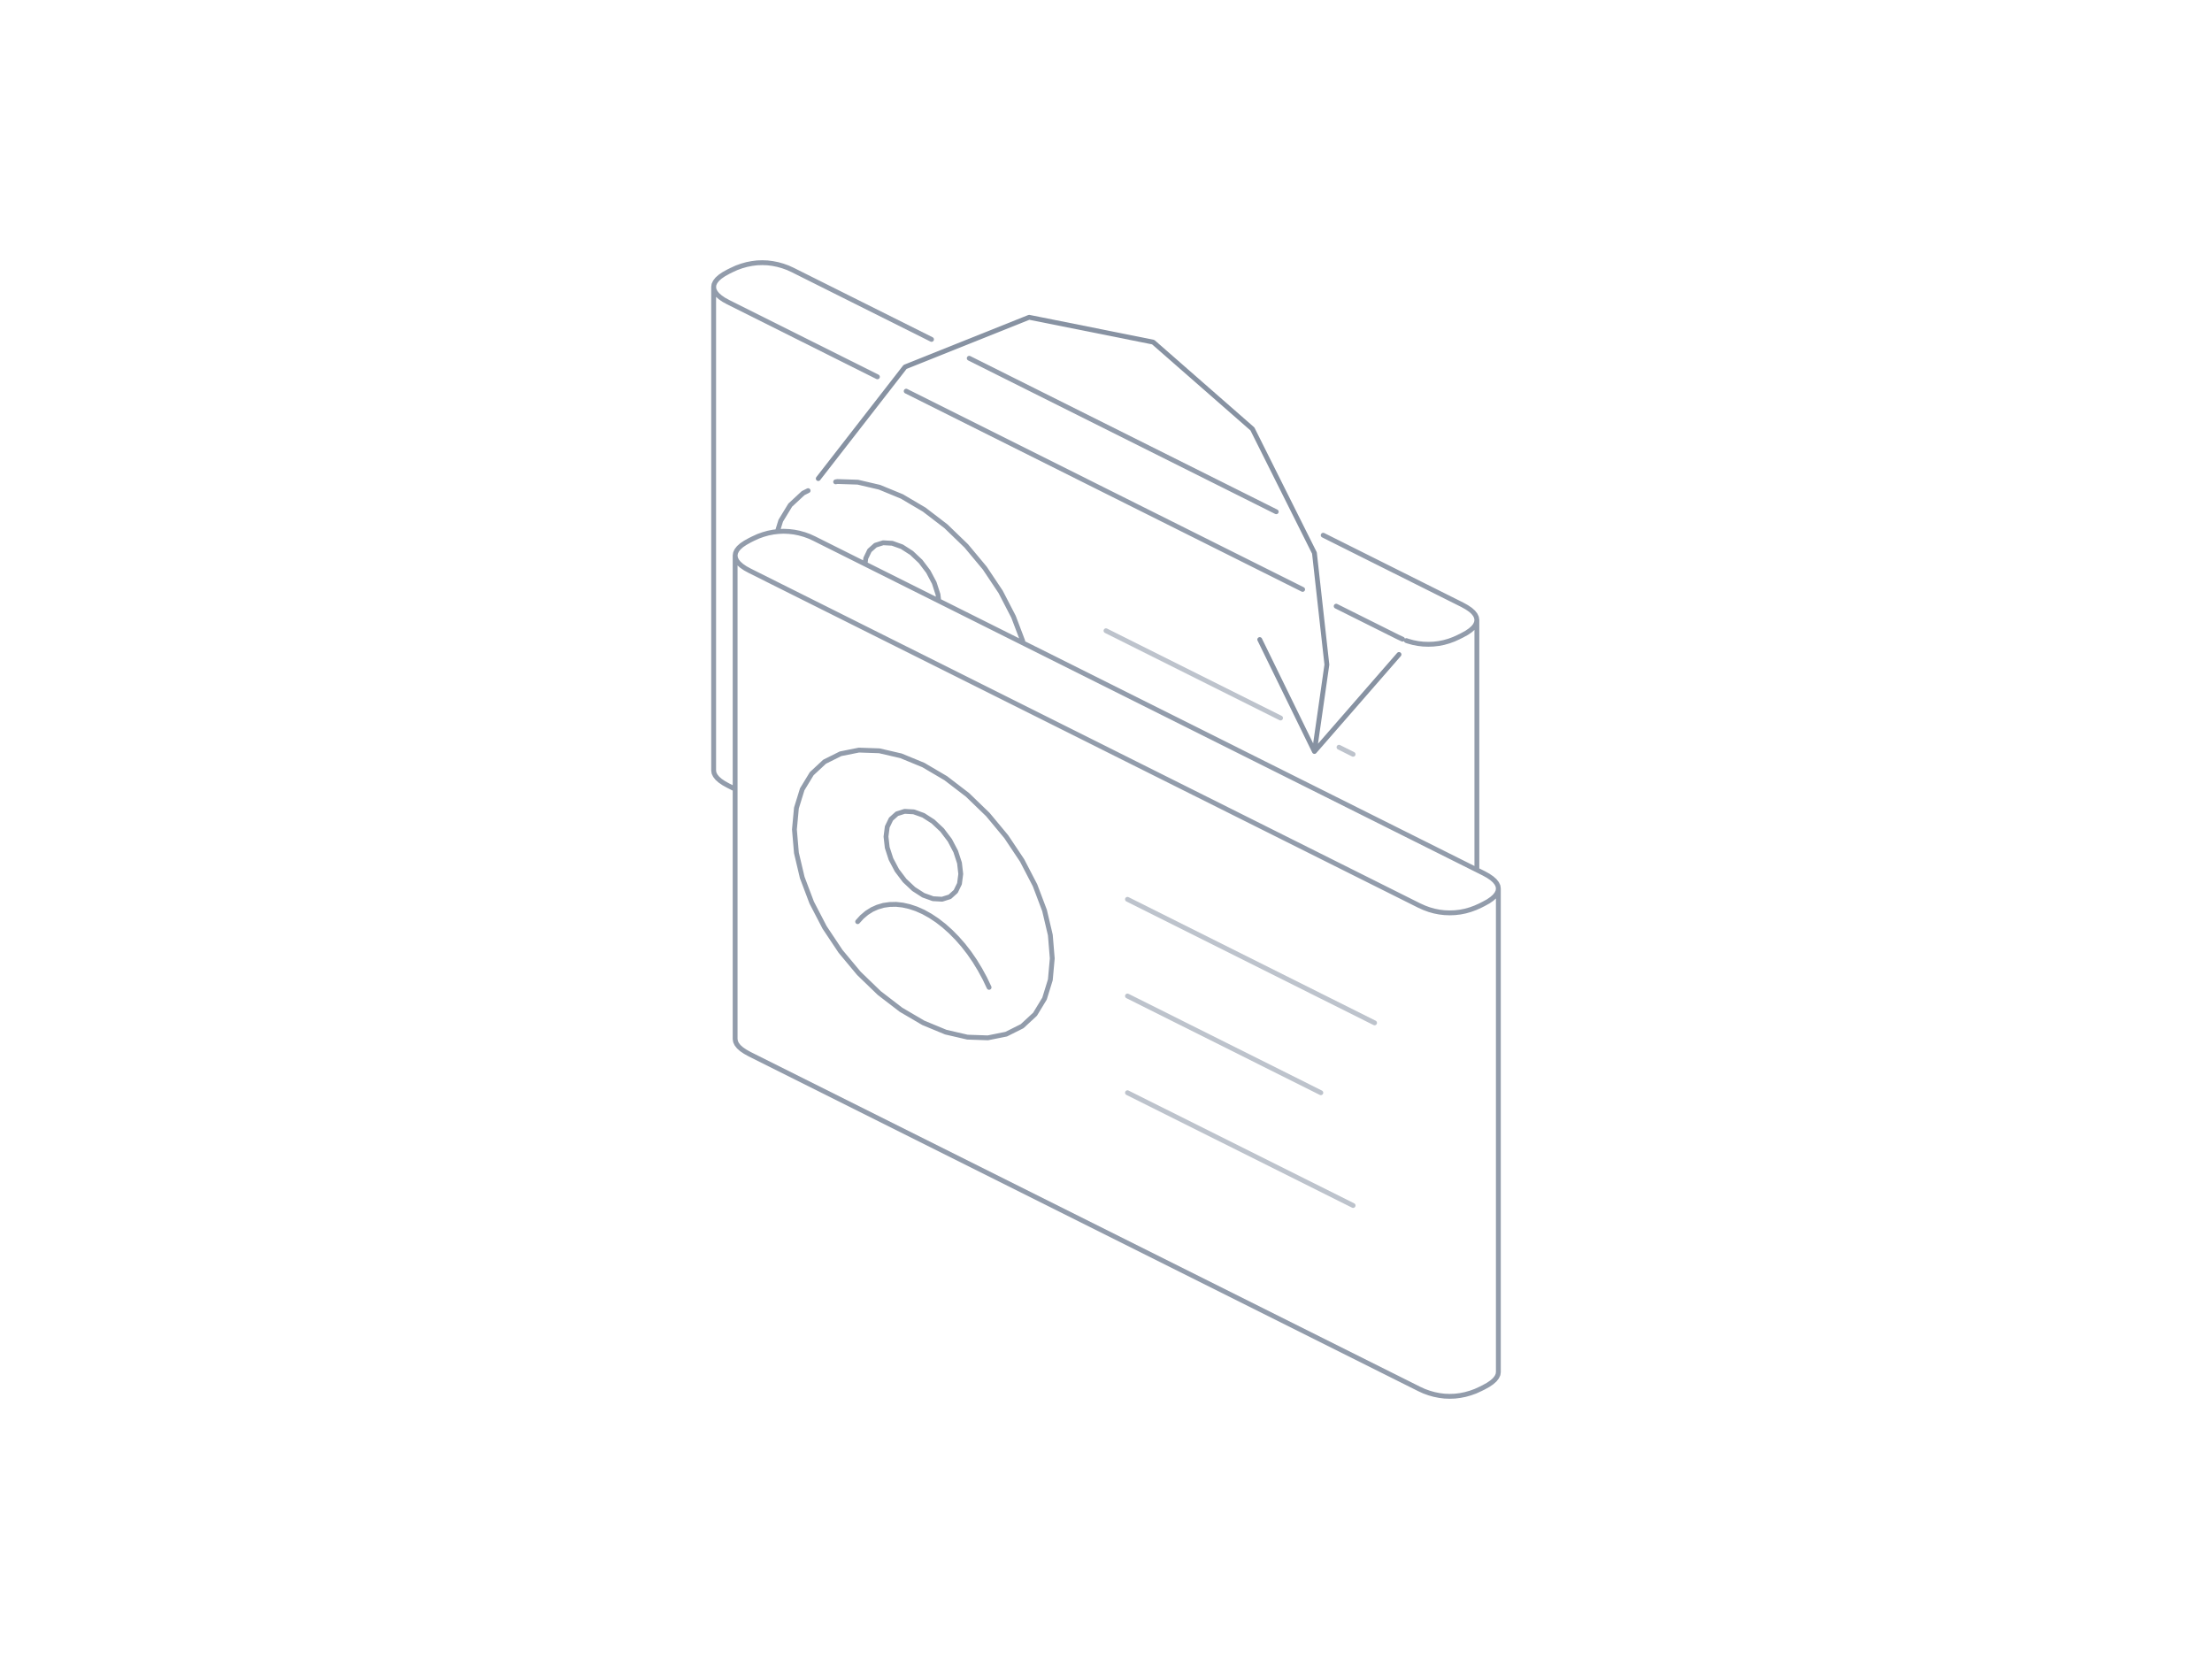
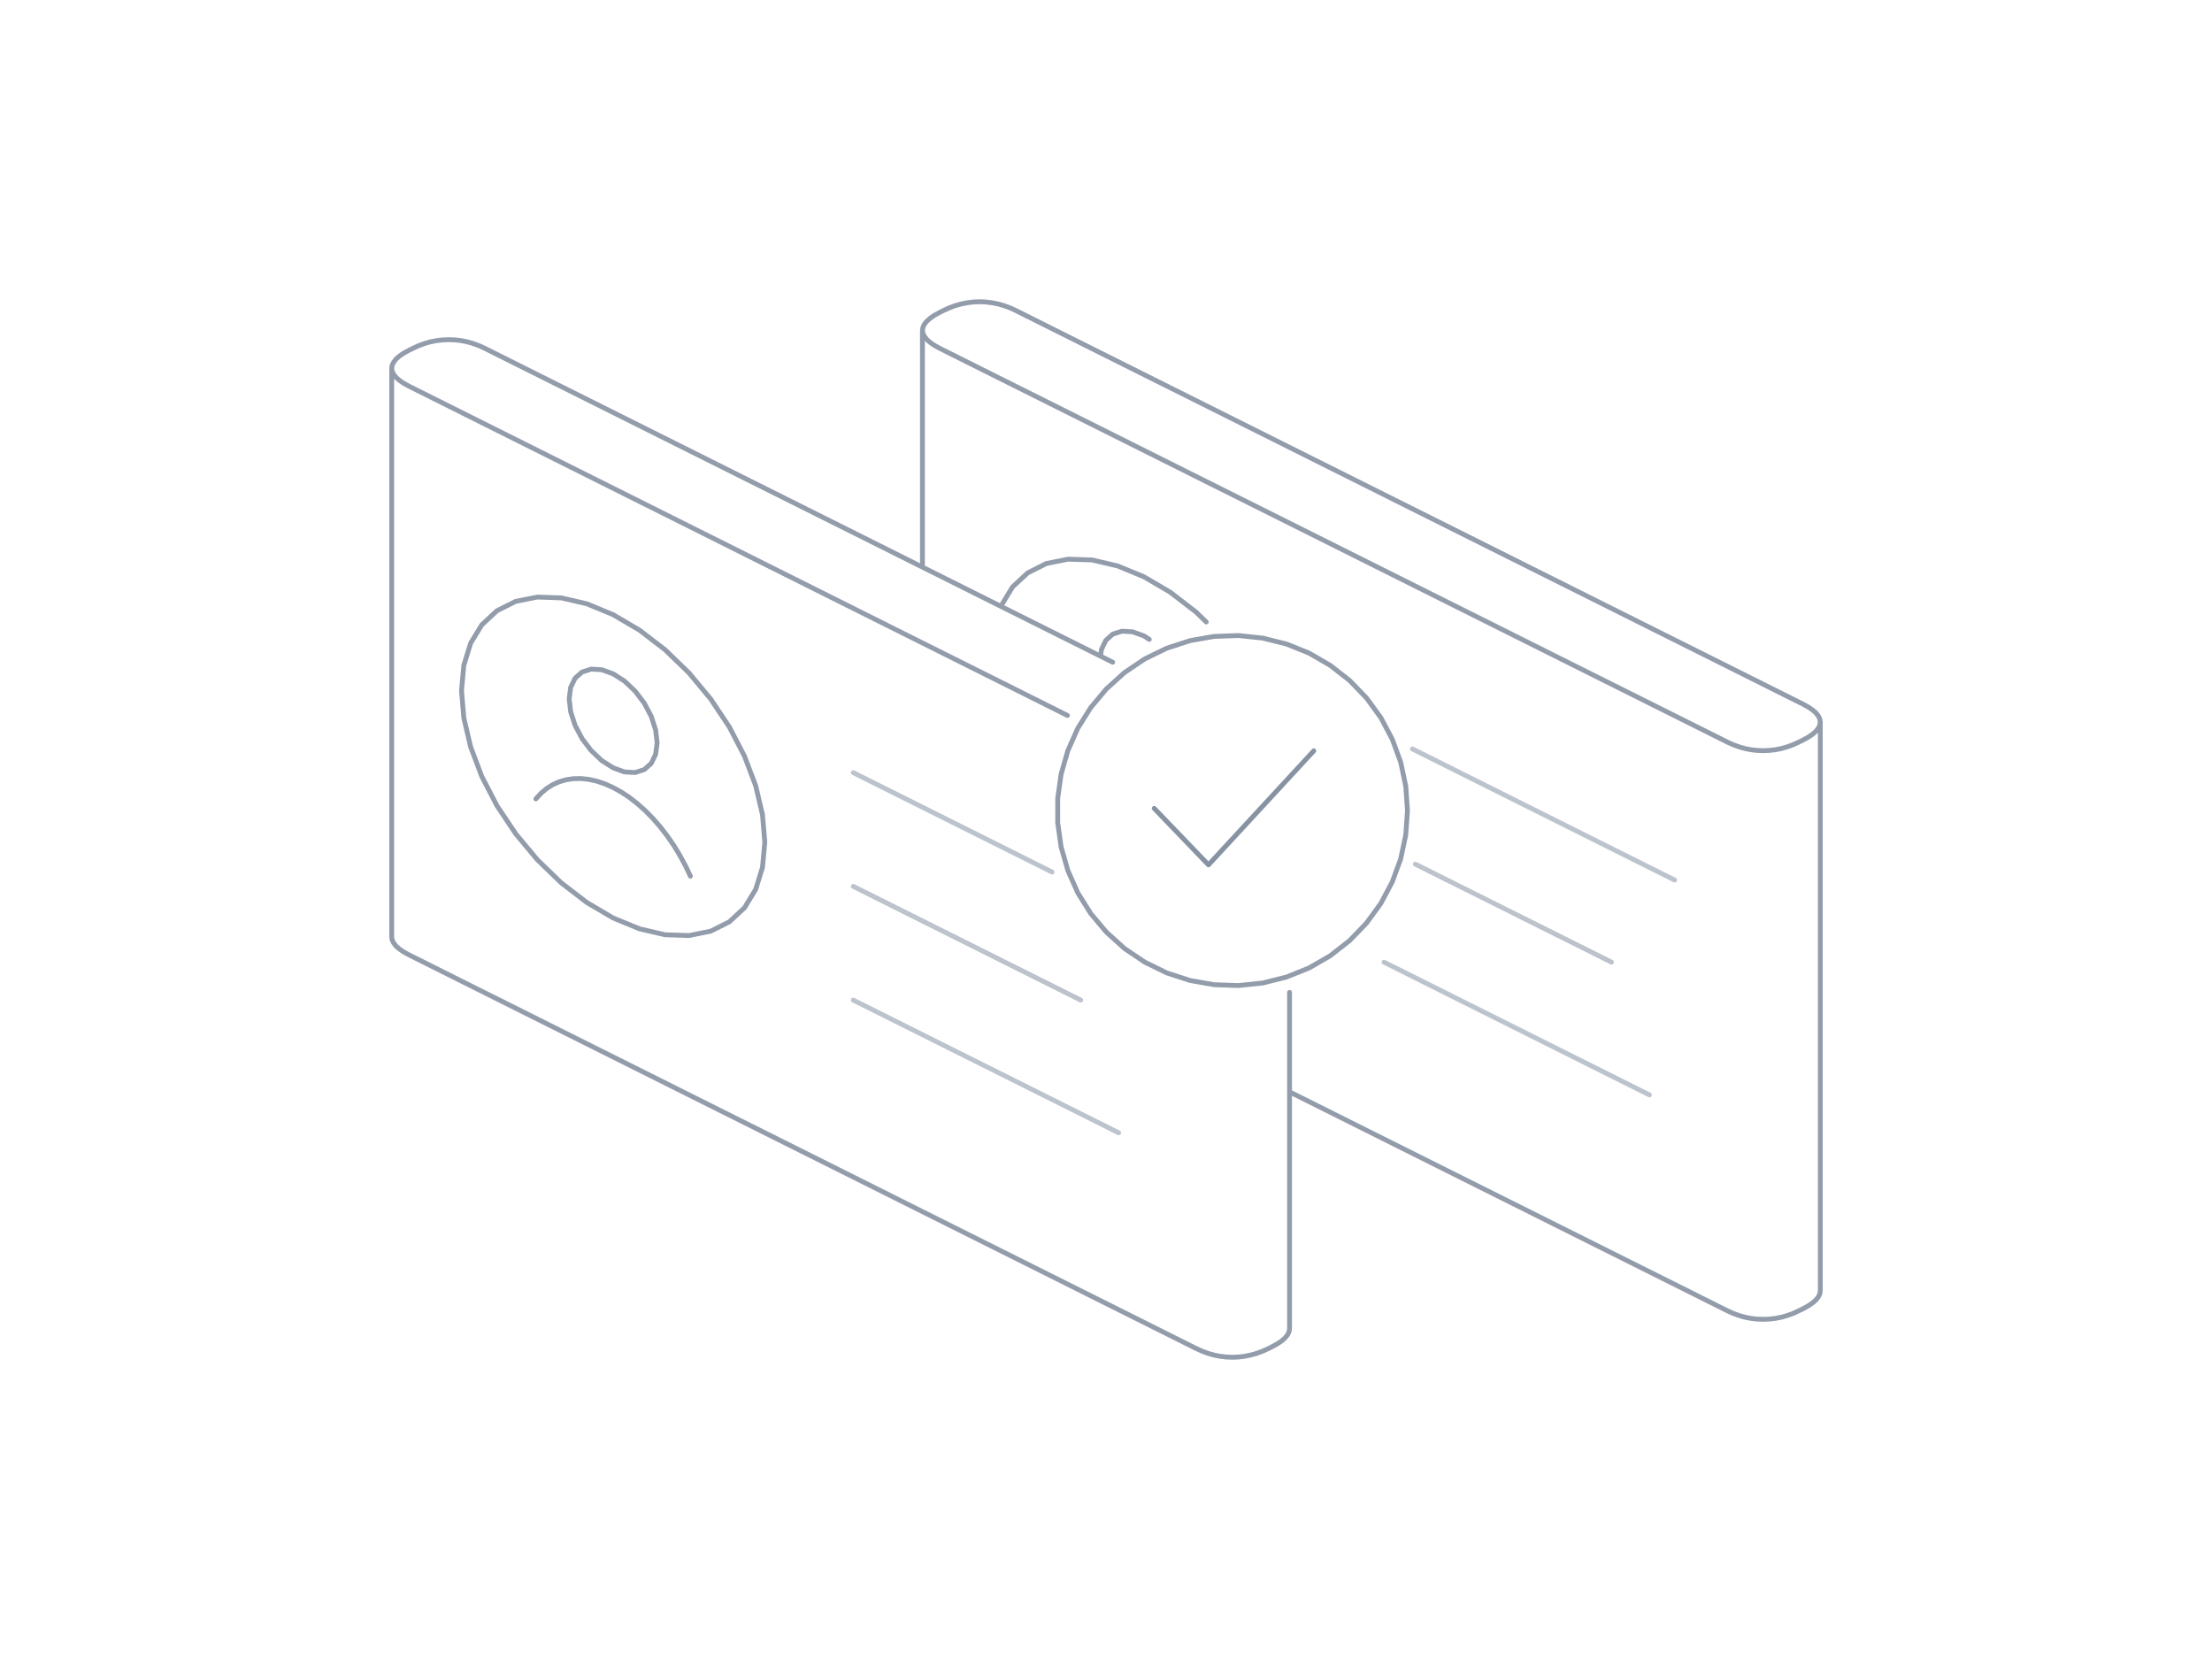
<svg xmlns="http://www.w3.org/2000/svg" viewBox="0 0 480 360" role="img" color="#8792a2" fill="none" stroke="currentColor" stroke-width="1.05" stroke-linecap="round" stroke-linejoin="round">
-   <path vector-effect="non-scaling-stroke" stroke-opacity=".55" d="M240.00,136.87 277.88,155.81 M290.56,162.15 293.62,163.68 M244.66,195.15 298.28,221.96 M244.66,216.13 286.62,237.12 M244.66,237.12 293.62,261.59" />
-   <path vector-effect="non-scaling-stroke" stroke-opacity=".9" d="M165.40,57.00 164.28,57.04 163.15,57.18 162.04,57.40 160.94,57.71 159.85,58.10 158.78,58.59 158.03,58.96 157.06,59.50 156.27,60.04 155.65,60.59 155.21,61.15 154.94,61.71 154.86,62.27 154.86,167.18 154.94,167.74 155.21,168.30 155.65,168.86 156.27,169.41 157.06,169.95 158.03,170.49 159.17,171.06 M320.48,188.38 320.48,134.54 320.39,133.98 320.13,133.42 319.69,132.86 319.07,132.31 318.27,131.77 317.30,131.23 287.13,116.14 M276.94,111.05 210.32,77.74 M202.14,73.65 172.02,58.59 170.95,58.10 169.86,57.71 168.76,57.40 167.65,57.18 166.53,57.04 165.40,57.00 M320.48,134.54 320.39,135.10 320.13,135.66 319.69,136.22 319.07,136.77 318.27,137.32 317.30,137.85 316.56,138.22 315.49,138.71 314.40,139.11 313.30,139.42 312.18,139.64 311.06,139.77 309.94,139.81 308.81,139.77 307.69,139.64 306.58,139.42 305.47,139.11 305.17,139.00 M304.35,138.70 303.32,138.22 289.95,131.54 M282.67,127.90 196.64,84.88 M190.40,81.77 158.03,65.58 157.06,65.05 156.27,64.50 155.65,63.95 155.21,63.40 154.94,62.83 154.86,62.27 M221.93,139.10 219.93,133.83 217.14,128.44 213.69,123.27 209.69,118.47 205.27,114.20 200.56,110.59 195.71,107.73 190.85,105.73 186.14,104.63 181.72,104.49 181.33,104.56 M175.36,106.47 174.28,107.01 171.48,109.61 169.42,112.99 168.80,114.99 M203.66,129.96 203.54,128.99 202.73,126.49 201.44,124.05 199.76,121.83 197.81,119.99 195.71,118.64 193.61,117.89 191.65,117.78 189.97,118.31 188.68,119.46 187.87,121.15 187.76,122.02 M170.06,115.28 168.94,115.33 167.82,115.46 166.70,115.68 165.60,115.99 164.51,116.38 163.44,116.87 162.70,117.24 161.73,117.78 160.93,118.32 160.31,118.87 159.87,119.43 159.61,119.99 159.52,120.55 159.52,225.46 159.61,226.02 159.87,226.58 160.31,227.14 160.93,227.69 161.73,228.23 162.70,228.77 307.98,301.41 309.05,301.90 310.14,302.29 311.24,302.60 312.35,302.82 313.47,302.96 314.60,303.00 315.72,302.96 316.85,302.82 317.96,302.60 319.06,302.29 320.15,301.90 321.22,301.41 321.97,301.04 322.94,300.50 323.73,299.96 324.35,299.41 324.79,298.85 325.06,298.29 325.14,297.73 325.14,192.82 325.06,192.26 324.79,191.70 324.35,191.14 323.73,190.59 322.94,190.05 321.97,189.51 176.68,116.87 175.61,116.38 174.53,115.99 173.42,115.68 172.31,115.46 171.19,115.33 170.06,115.28 M325.14,192.82 325.06,193.38 324.79,193.94 324.35,194.50 323.73,195.05 322.94,195.60 321.97,196.13 321.22,196.51 320.15,196.99 319.06,197.39 317.96,197.70 316.85,197.92 315.72,198.05 314.60,198.09 313.47,198.05 312.35,197.92 311.24,197.70 310.14,197.39 309.05,196.99 307.98,196.51 162.70,123.86 161.73,123.33 160.93,122.78 160.31,122.23 159.87,121.68 159.61,121.12 159.52,120.55 M228.34,207.97 227.92,202.90 226.66,197.56 224.60,192.11 221.80,186.72 218.35,181.55 214.36,176.75 209.94,172.48 205.23,168.87 200.37,166.01 195.51,164.01 190.80,162.92 186.38,162.77 182.39,163.57 178.94,165.29 176.14,167.89 174.08,171.28 172.82,175.35 172.39,180.00 172.82,185.07 174.08,190.41 176.14,195.86 178.94,201.25 182.39,206.43 186.38,211.22 190.80,215.49 195.51,219.11 200.37,221.96 205.23,223.97 209.94,225.06 214.36,225.21 218.35,224.41 221.80,222.68 224.60,220.09 226.66,216.70 227.92,212.62 228.34,207.97 M208.48,189.65 208.21,187.27 207.39,184.77 206.11,182.33 204.43,180.11 202.47,178.27 200.37,176.92 198.27,176.17 196.31,176.06 194.63,176.59 193.34,177.75 192.53,179.43 192.26,181.54 192.53,183.92 193.34,186.42 194.63,188.86 196.31,191.08 198.27,192.92 200.37,194.27 202.47,195.02 204.43,195.13 206.11,194.60 207.39,193.44 208.21,191.76 208.48,189.65 M214.63,214.26 213.69,212.29 212.65,210.38 211.53,208.54 210.32,206.78 209.04,205.13 207.69,203.59 206.29,202.17 204.85,200.88 203.37,199.73 201.88,198.74 200.37,197.90 198.86,197.23 197.36,196.73 195.89,196.40 194.45,196.24 193.05,196.27 191.70,196.46 190.42,196.84 189.21,197.38 188.09,198.09 187.05,198.97 186.11,200.00" />
-   <path vector-effect="non-scaling-stroke" stroke-opacity="1" d="M177.56,103.85 196.40,79.62 223.32,68.85 250.24,74.24 271.77,93.08 285.23,120.00 287.93,144.23 285.23,163.07 M273.36,138.78 285.23,163.07 303.58,142.02" />
+   <path vector-effect="non-scaling-stroke" stroke-opacity=".55" d="M306.50,162.52 363.40,190.97 M307.13,187.52 349.69,208.79 M300.33,208.79 357.92,237.59 M185.16,167.66 228.29,189.23 M185.16,192.34 234.52,217.02 M185.16,217.02 242.74,245.81" />
+   <path vector-effect="non-scaling-stroke" stroke-opacity=".9" d="M212.58,65.48 211.25,65.53 209.94,65.69 208.63,65.95 207.33,66.31 206.05,66.78 204.79,67.35 203.91,67.79 202.77,68.42 201.84,69.06 201.11,69.71 200.59,70.36 200.28,71.02 200.17,71.68 200.17,122.68 M280.18,237.11 374.81,284.42 376.07,285.00 377.35,285.46 378.64,285.83 379.95,286.09 381.27,286.24 382.60,286.29 383.92,286.24 385.24,286.09 386.55,285.83 387.85,285.46 389.13,285.00 390.38,284.42 391.26,283.99 392.40,283.36 393.34,282.72 394.07,282.07 394.58,281.41 394.90,280.75 395.00,280.09 395.00,156.69 394.90,156.03 394.58,155.37 394.07,154.71 393.34,154.07 392.40,153.43 391.26,152.80 220.37,67.35 219.11,66.78 217.83,66.31 216.53,65.95 215.22,65.69 213.90,65.53 212.58,65.48 M395.00,156.69 394.90,157.35 394.58,158.01 394.07,158.67 393.34,159.32 392.40,159.96 391.26,160.58 390.38,161.02 389.13,161.59 387.85,162.06 386.55,162.43 385.24,162.69 383.92,162.84 382.60,162.89 381.27,162.84 379.95,162.69 378.64,162.43 377.35,162.06 376.07,161.59 374.81,161.02 203.91,75.58 202.77,74.95 201.84,74.31 201.11,73.66 200.59,73.00 200.28,72.34 200.17,71.68 M261.75,134.96 259.48,132.77 253.94,128.51 248.23,125.16 242.51,122.80 236.97,121.51 231.77,121.34 227.07,122.28 223.02,124.31 219.73,127.36 217.35,131.27 M249.39,138.74 248.23,137.99 245.76,137.10 243.46,136.97 241.48,137.60 239.96,138.96 239.01,140.94 238.87,142.02 M97.40,73.71 96.08,73.76 94.76,73.91 93.45,74.17 92.15,74.54 90.87,75.00 89.62,75.58 88.74,76.01 87.60,76.64 86.66,77.28 85.93,77.93 85.42,78.59 85.10,79.25 85.00,79.91 85.00,203.31 85.10,203.97 85.42,204.63 85.93,205.29 86.66,205.93 87.60,206.57 88.74,207.20 259.63,292.65 260.89,293.22 262.17,293.69 263.47,294.05 264.78,294.31 266.10,294.47 267.42,294.52 268.75,294.47 270.06,294.31 271.37,294.05 272.67,293.69 273.95,293.22 275.21,292.65 276.09,292.21 277.23,291.58 278.16,290.94 278.89,290.29 279.41,289.64 279.72,288.98 279.83,288.32 279.83,215.35 M241.45,143.70 105.19,75.58 103.93,75.00 102.65,74.54 101.36,74.17 100.05,73.91 98.73,73.76 97.40,73.71 M231.63,155.25 88.74,83.80 87.60,83.17 86.66,82.53 85.93,81.88 85.42,81.23 85.10,80.57 85.00,79.91 M165.96,182.74 165.46,176.78 163.98,170.50 161.55,164.08 158.26,157.74 154.20,151.66 149.51,146.02 144.31,140.99 138.77,136.74 133.05,133.38 127.34,131.02 121.80,129.74 116.60,129.56 111.90,130.50 107.84,132.53 104.55,135.59 102.13,139.57 100.65,144.37 100.15,149.84 100.65,155.80 102.13,162.08 104.55,168.49 107.84,174.84 111.90,180.92 116.60,186.56 121.80,191.58 127.34,195.84 133.05,199.20 138.77,201.55 144.31,202.84 149.51,203.01 154.20,202.07 158.26,200.04 161.55,196.99 163.98,193.00 165.46,188.21 165.96,182.74 M142.60,161.19 142.27,158.39 141.32,155.45 139.80,152.58 137.82,149.97 135.52,147.80 133.05,146.22 130.58,145.33 128.28,145.20 126.30,145.83 124.79,147.18 123.83,149.17 123.51,151.65 123.83,154.45 124.79,157.39 126.30,160.26 128.28,162.87 130.58,165.04 133.05,166.62 135.52,167.51 137.82,167.64 139.80,167.00 141.32,165.65 142.27,163.67 142.60,161.19 M149.82,190.13 148.72,187.82 147.50,185.57 146.18,183.40 144.75,181.34 143.25,179.40 141.66,177.58 140.02,175.91 138.32,174.40 136.59,173.05 134.83,171.88 133.05,170.90 131.28,170.11 129.52,169.51 127.78,169.13 126.09,168.94 124.44,168.97 122.86,169.20 121.35,169.64 119.93,170.28 118.60,171.12 117.39,172.15 116.28,173.36 M268.75,137.91 263.45,138.10 258.23,139.02 253.19,140.66 248.42,142.98 244.03,145.94 240.09,149.49 236.68,153.55 233.87,158.05 231.72,162.89 230.26,167.99 229.52,173.24 229.52,178.54 230.26,183.79 231.72,188.88 233.87,193.73 236.68,198.22 240.09,202.28 244.03,205.83 248.42,208.79 253.19,211.12 258.23,212.76 263.45,213.68 268.75,213.86 274.02,213.31 279.16,212.02 284.08,210.04 288.67,207.39 292.85,204.12 296.53,200.31 299.65,196.02 302.13,191.34 303.95,186.36 305.05,181.17 305.42,175.89 305.42,175.89 305.05,170.60 303.95,165.41 302.13,160.43 299.65,155.75 296.53,151.46 292.85,147.65 288.67,144.39 284.08,141.73 279.16,139.75 274.02,138.47 268.75,137.91 M305.42,175.89 305.05,170.60 303.95,165.41 302.13,160.43 299.65,155.75 296.53,151.46 292.85,147.65 288.67,144.39 284.08,141.73 279.16,139.75 274.02,138.47 268.75,137.91 263.45,138.10 258.23,139.02 253.19,140.66 248.42,142.98 244.03,145.94 240.09,149.49 236.68,153.55 233.87,158.05 231.72,162.89 230.26,167.99 229.52,173.24 229.52,178.54 230.26,183.79 231.72,188.88 233.87,193.73 236.68,198.22 240.09,202.28 244.03,205.83 248.42,208.79 253.19,211.12 258.23,212.76 263.45,213.68 268.75,213.86 274.02,213.31 279.16,212.02 284.08,210.04 288.67,207.39 292.85,204.12 296.53,200.31 299.65,196.02 302.13,191.34 303.95,186.36 305.05,181.17 305.42,175.89" />
+   <path vector-effect="non-scaling-stroke" stroke-opacity="1" d="M250.46,175.42 262.24,187.67 285.09,162.93" />
</svg>
